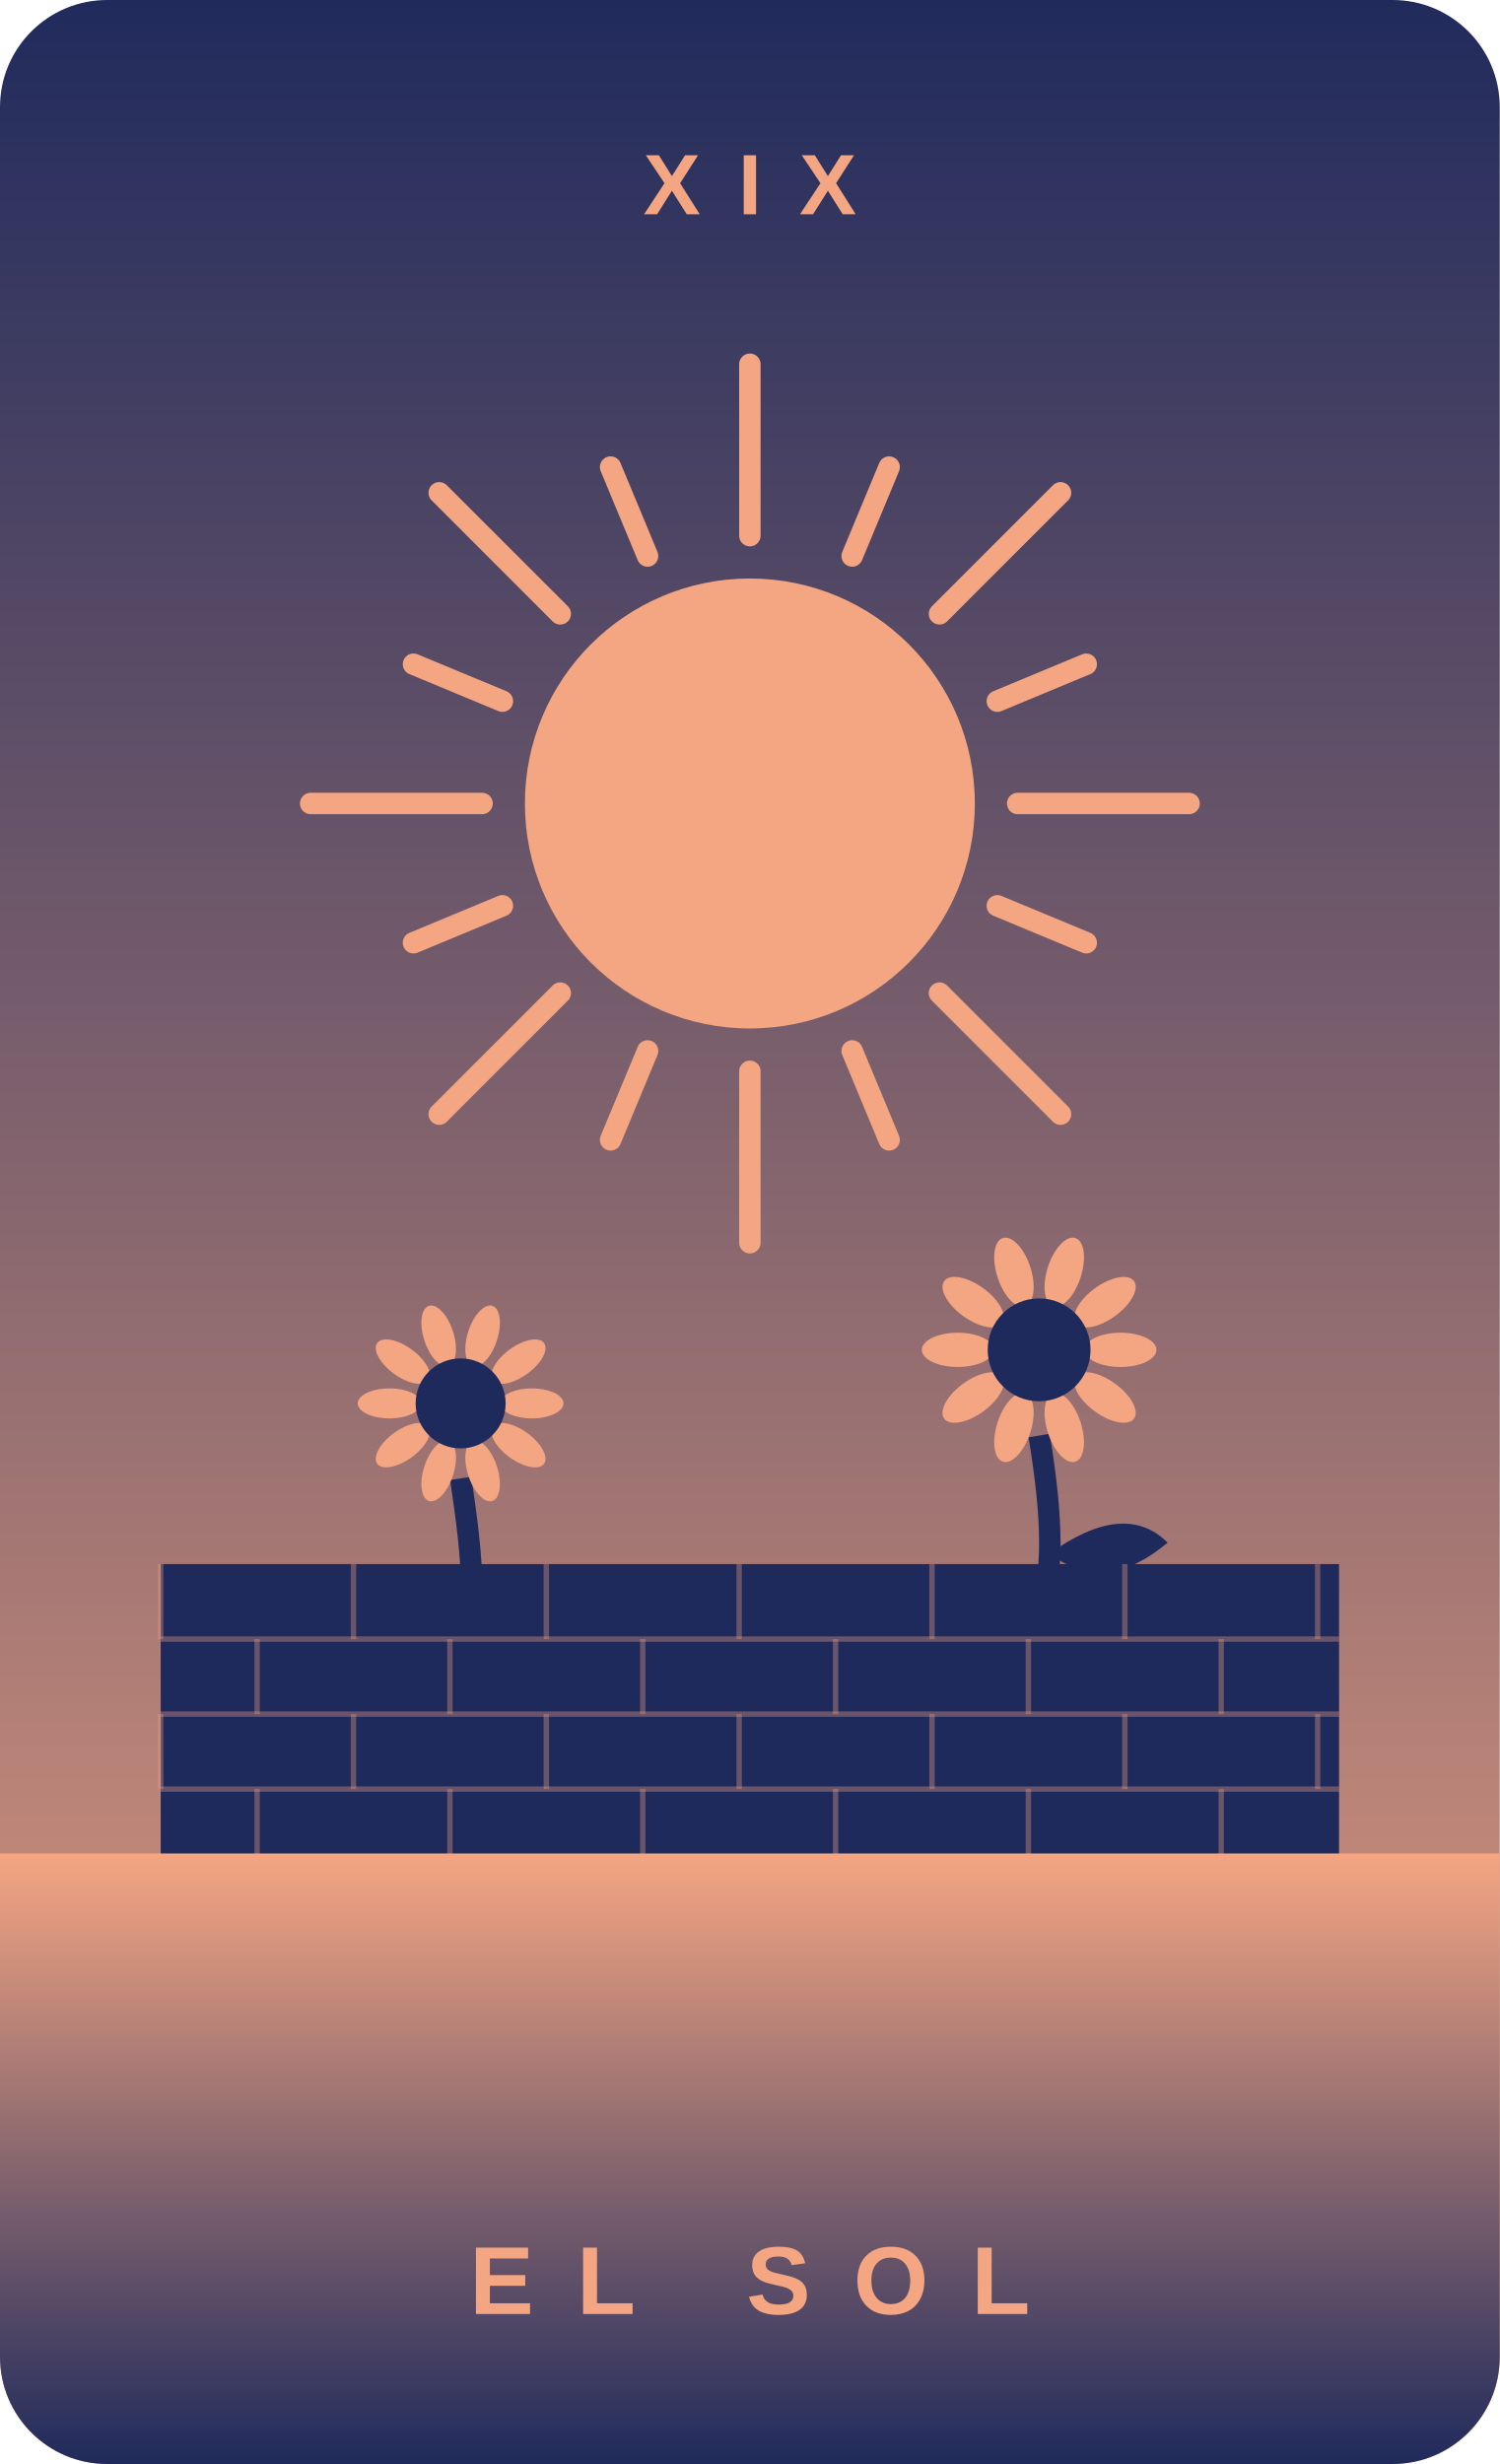
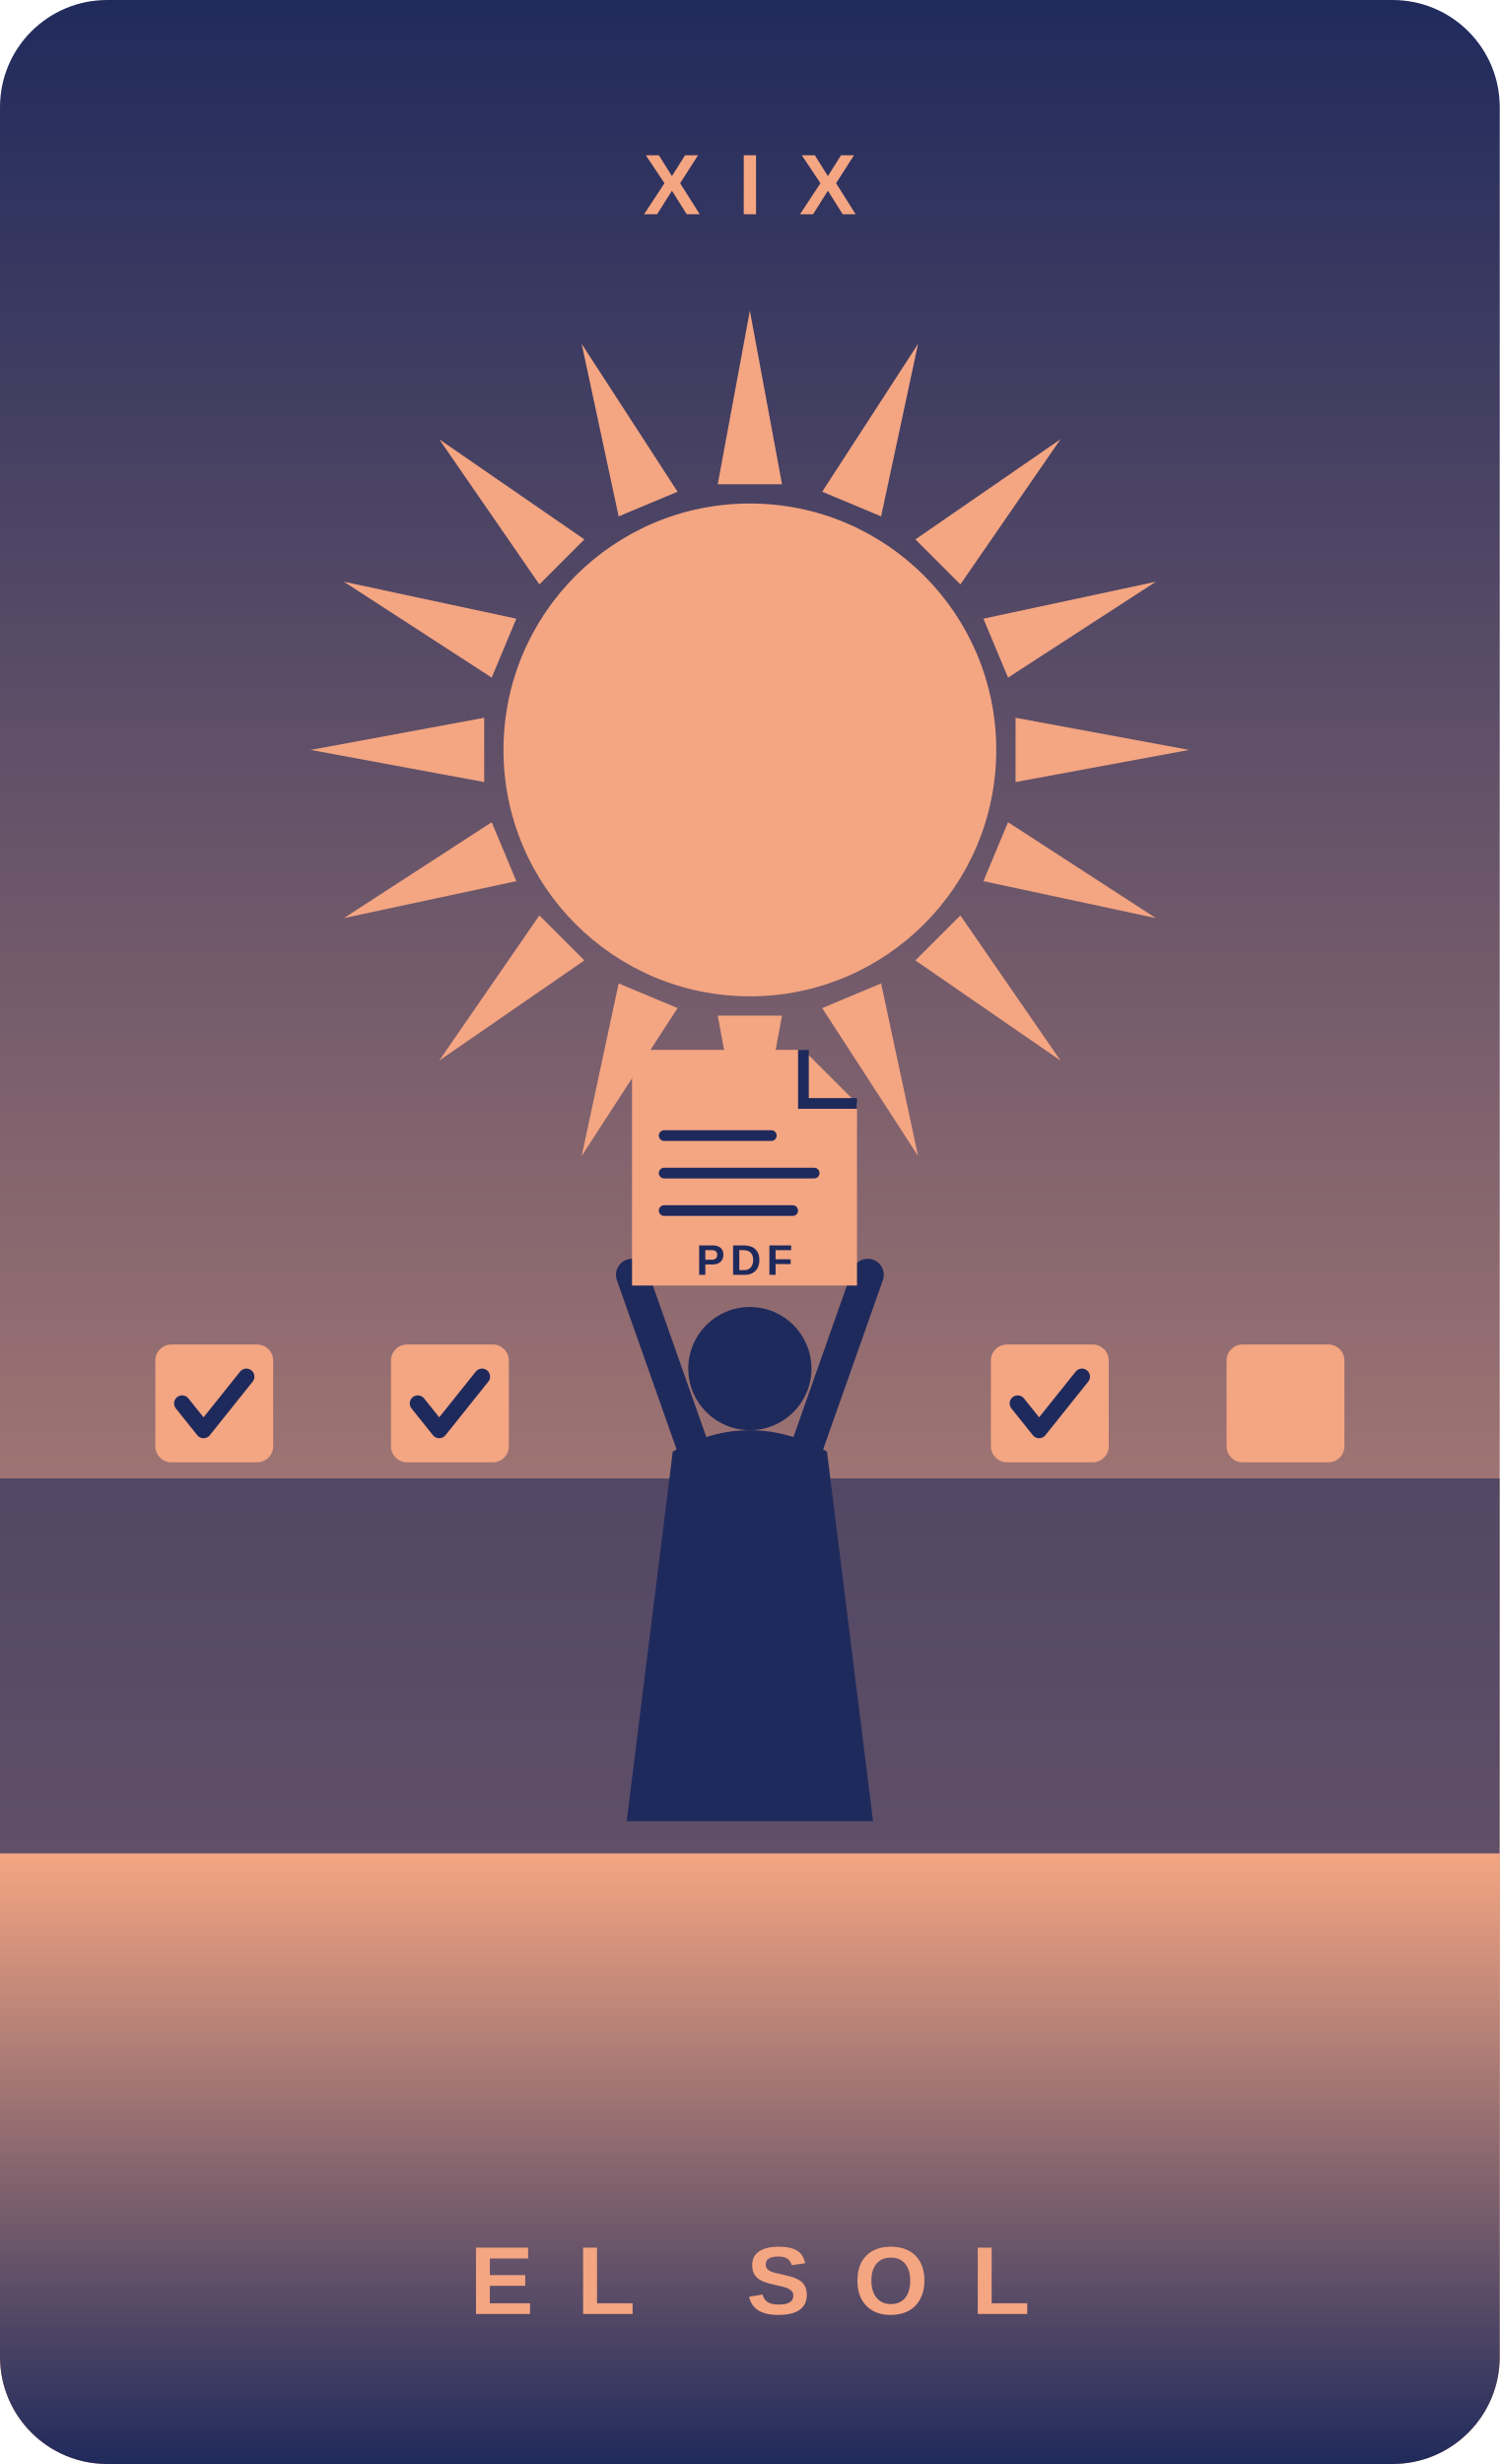
<svg xmlns="http://www.w3.org/2000/svg" viewBox="0 0 280 460" width="280" height="460">
  <defs>
    <linearGradient id="d" x1="0" y1="0" x2="0" y2="1">
      <stop offset="0" stop-color="#1f2a5c" />
      <stop offset="1" stop-color="#f4a582" />
    </linearGradient>
    <linearGradient id="d2" x1="0" y1="0" x2="0" y2="1">
      <stop offset="0" stop-color="#f4a582" />
      <stop offset="1" stop-color="#1f2a5c" />
    </linearGradient>
    <clipPath id="c">
      <rect width="280" height="460" rx="20" />
    </clipPath>
  </defs>
  <g clip-path="url(#c)">
    <rect width="280" height="460" fill="url(#d)" />
    <rect y="346" width="280" height="114" fill="url(#d2)" />
-     <path d="M140.0 100.0L140.0 68.0 M159.1 103.8L166.0 87.2 M175.4 114.6L198.0 92.0 M186.2 130.9L202.8 124.0 M190.0 150.0L222.0 150.0 M186.2 169.1L202.8 176.0 M175.4 185.4L198.0 208.0 M159.1 196.2L166.0 212.8 M140.0 200.0L140.0 232.0 M120.9 196.2L114.0 212.8 M104.6 185.4L82.0 208.0 M93.8 169.1L77.2 176.0 M90.0 150.0L58.0 150.0 M93.8 130.9L77.2 124.0 M104.6 114.6L82.0 92.0 M120.9 103.8L114.0 87.2" fill="none" stroke="#f4a582" stroke-width="4" stroke-linecap="round" />
-     <circle cx="140" cy="150" r="42" fill="#f4a582" />
-     <path d="M86 276 Q90 302 86 300" stroke="#1f2a5c" stroke-width="4" fill="none" />
-     <path d="M88 298 q14 -10 22 -2 q-12 10 -22 2Z" fill="#1f2a5c" />
-     <ellipse cx="99.3" cy="262.0" rx="5.9" ry="2.8" transform="rotate(0 99.3 262.0)" fill="#f4a582" />
-     <ellipse cx="96.8" cy="269.8" rx="5.9" ry="2.8" transform="rotate(36 96.8 269.8)" fill="#f4a582" />
-     <ellipse cx="90.1" cy="274.6" rx="5.9" ry="2.8" transform="rotate(72 90.1 274.6)" fill="#f4a582" />
-     <ellipse cx="81.9" cy="274.6" rx="5.9" ry="2.8" transform="rotate(108 81.9 274.6)" fill="#f4a582" />
-     <ellipse cx="75.2" cy="269.8" rx="5.9" ry="2.8" transform="rotate(144 75.2 269.8)" fill="#f4a582" />
-     <ellipse cx="72.7" cy="262.0" rx="5.9" ry="2.8" transform="rotate(180 72.7 262.0)" fill="#f4a582" />
-     <ellipse cx="75.2" cy="254.2" rx="5.9" ry="2.8" transform="rotate(216 75.2 254.2)" fill="#f4a582" />
-     <ellipse cx="81.9" cy="249.4" rx="5.9" ry="2.8" transform="rotate(252 81.9 249.4)" fill="#f4a582" />
-     <ellipse cx="90.1" cy="249.4" rx="5.9" ry="2.8" transform="rotate(288 90.1 249.4)" fill="#f4a582" />
-     <ellipse cx="96.8" cy="254.2" rx="5.9" ry="2.8" transform="rotate(324 96.8 254.2)" fill="#f4a582" />
-     <circle cx="86" cy="262" r="8.4" fill="#1f2a5c" />
-     <path d="M194 268 Q198 292 194 300" stroke="#1f2a5c" stroke-width="4" fill="none" />
-     <path d="M196 290 q14 -10 22 -2 q-12 10 -22 2Z" fill="#1f2a5c" />
-     <ellipse cx="209.2" cy="252.0" rx="6.7" ry="3.2" transform="rotate(0 209.2 252.0)" fill="#f4a582" />
-     <ellipse cx="206.3" cy="260.9" rx="6.7" ry="3.2" transform="rotate(36 206.3 260.9)" fill="#f4a582" />
-     <ellipse cx="198.7" cy="266.5" rx="6.7" ry="3.2" transform="rotate(72 198.7 266.5)" fill="#f4a582" />
-     <ellipse cx="189.3" cy="266.5" rx="6.7" ry="3.2" transform="rotate(108 189.3 266.5)" fill="#f4a582" />
-     <ellipse cx="181.7" cy="260.9" rx="6.7" ry="3.2" transform="rotate(144 181.7 260.9)" fill="#f4a582" />
-     <ellipse cx="178.8" cy="252.0" rx="6.7" ry="3.2" transform="rotate(180 178.8 252.0)" fill="#f4a582" />
-     <ellipse cx="181.7" cy="243.1" rx="6.7" ry="3.2" transform="rotate(216 181.7 243.1)" fill="#f4a582" />
-     <ellipse cx="189.3" cy="237.5" rx="6.7" ry="3.2" transform="rotate(252 189.3 237.5)" fill="#f4a582" />
-     <ellipse cx="198.7" cy="237.5" rx="6.7" ry="3.2" transform="rotate(288 198.7 237.5)" fill="#f4a582" />
-     <ellipse cx="206.3" cy="243.1" rx="6.7" ry="3.2" transform="rotate(324 206.3 243.1)" fill="#f4a582" />
-     <circle cx="194" cy="252" r="9.6" fill="#1f2a5c" />
-     <rect x="30" y="292" width="220" height="54" fill="#1f2a5c" />
-     <path d="M30 306H250" stroke="#f4a582" stroke-opacity="0.35" stroke-width="1" />
-     <path d="M30 292V306" stroke="#f4a582" stroke-opacity="0.35" stroke-width="1" />
-     <path d="M66 292V306" stroke="#f4a582" stroke-opacity="0.35" stroke-width="1" />
-     <path d="M102 292V306" stroke="#f4a582" stroke-opacity="0.35" stroke-width="1" />
-     <path d="M138 292V306" stroke="#f4a582" stroke-opacity="0.35" stroke-width="1" />
-     <path d="M174 292V306" stroke="#f4a582" stroke-opacity="0.35" stroke-width="1" />
-     <path d="M210 292V306" stroke="#f4a582" stroke-opacity="0.35" stroke-width="1" />
-     <path d="M246 292V306" stroke="#f4a582" stroke-opacity="0.35" stroke-width="1" />
-     <path d="M30 320H250" stroke="#f4a582" stroke-opacity="0.35" stroke-width="1" />
-     <path d="M48 306V320" stroke="#f4a582" stroke-opacity="0.35" stroke-width="1" />
-     <path d="M84 306V320" stroke="#f4a582" stroke-opacity="0.35" stroke-width="1" />
-     <path d="M120 306V320" stroke="#f4a582" stroke-opacity="0.35" stroke-width="1" />
-     <path d="M156 306V320" stroke="#f4a582" stroke-opacity="0.35" stroke-width="1" />
-     <path d="M192 306V320" stroke="#f4a582" stroke-opacity="0.35" stroke-width="1" />
-     <path d="M228 306V320" stroke="#f4a582" stroke-opacity="0.35" stroke-width="1" />
-     <path d="M30 334H250" stroke="#f4a582" stroke-opacity="0.35" stroke-width="1" />
-     <path d="M30 320V334" stroke="#f4a582" stroke-opacity="0.35" stroke-width="1" />
-     <path d="M66 320V334" stroke="#f4a582" stroke-opacity="0.35" stroke-width="1" />
-     <path d="M102 320V334" stroke="#f4a582" stroke-opacity="0.35" stroke-width="1" />
-     <path d="M138 320V334" stroke="#f4a582" stroke-opacity="0.35" stroke-width="1" />
-     <path d="M174 320V334" stroke="#f4a582" stroke-opacity="0.35" stroke-width="1" />
-     <path d="M210 320V334" stroke="#f4a582" stroke-opacity="0.35" stroke-width="1" />
-     <path d="M246 320V334" stroke="#f4a582" stroke-opacity="0.35" stroke-width="1" />
-     <path d="M30 348H250" stroke="#f4a582" stroke-opacity="0.35" stroke-width="1" />
-     <path d="M48 334V348" stroke="#f4a582" stroke-opacity="0.35" stroke-width="1" />
-     <path d="M84 334V348" stroke="#f4a582" stroke-opacity="0.35" stroke-width="1" />
-     <path d="M120 334V348" stroke="#f4a582" stroke-opacity="0.35" stroke-width="1" />
-     <path d="M156 334V348" stroke="#f4a582" stroke-opacity="0.35" stroke-width="1" />
-     <path d="M192 334V348" stroke="#f4a582" stroke-opacity="0.35" stroke-width="1" />
-     <path d="M228 334V348" stroke="#f4a582" stroke-opacity="0.35" stroke-width="1" />
+     <polygon points="189.6,134.0 222.0,140.0 189.6,146.0" fill="#f4a582" />
+     <polygon points="188.2,153.5 215.8,171.4 183.6,164.5" fill="#f4a582" />
+     <polygon points="179.3,170.9 198.0,198.0 170.9,179.3" fill="#f4a582" />
+     <polygon points="164.5,183.6 171.4,215.8 153.5,188.2" fill="#f4a582" />
+     <polygon points="146.0,189.6 140.0,222.0 134.0,189.6" fill="#f4a582" />
+     <polygon points="126.5,188.2 108.6,215.8 115.5,183.6" fill="#f4a582" />
+     <polygon points="109.1,179.3 82.0,198.0 100.7,170.9" fill="#f4a582" />
+     <polygon points="96.4,164.5 64.2,171.4 91.8,153.5" fill="#f4a582" />
+     <polygon points="90.4,146.0 58.0,140.0 90.4,134.0" fill="#f4a582" />
+     <polygon points="91.8,126.5 64.2,108.6 96.4,115.5" fill="#f4a582" />
+     <polygon points="100.7,109.1 82.0,82.0 109.1,100.7" fill="#f4a582" />
+     <polygon points="115.5,96.4 108.6,64.2 126.5,91.8" fill="#f4a582" />
+     <polygon points="134.0,90.4 140.0,58.0 146.0,90.4" fill="#f4a582" />
+     <polygon points="153.5,91.8 171.4,64.2 164.5,96.4" fill="#f4a582" />
+     <polygon points="170.9,100.7 198.0,82.0 179.3,109.1" fill="#f4a582" />
+     <polygon points="183.6,115.5 215.8,108.6 188.2,126.5" fill="#f4a582" />
+     <circle cx="140" cy="140" r="46" fill="#f4a582" />
+     <rect x="0" y="276" width="280" height="70" fill="#1f2a5c" opacity="0.6" />
+     <circle cx="140" cy="255.5" r="11.5" fill="#1f2a5c" />
+     <path d="M125.6 271.0 Q140 263.0 154.4 271.0 L163.0 340 L117.0 340 Z" fill="#1f2a5c" />
+     <path d="M130 272 L118 238" stroke="#1f2a5c" stroke-width="6" stroke-linecap="round" />
+     <path d="M150 272 L162 238" stroke="#1f2a5c" stroke-width="6" stroke-linecap="round" />
+     <g fill="#f4a582">
+       <rect x="29" y="251" width="22" height="22" rx="3" />
+       <rect x="73" y="251" width="22" height="22" rx="3" />
+       <rect x="185" y="251" width="22" height="22" rx="3" />
+       <rect x="229" y="251" width="22" height="22" rx="3" />
+     </g>
+     <g fill="none" stroke="#1f2a5c" stroke-width="3" stroke-linecap="round" stroke-linejoin="round">
+       <path d="M34 262 l4 5 l8 -10" />
+       <path d="M78 262 l4 5 l8 -10" />
+       <path d="M190 262 l4 5 l8 -10" />
+     </g>
+     <path d="M118 196 h32 l10 10 v34 h-42 Z" fill="#f4a582" />
+     <path d="M150 196 v10 h10" fill="none" stroke="#1f2a5c" stroke-width="2" />
+     <path d="M124 212 h20 M124 219 h28 M124 226 h24" stroke="#1f2a5c" stroke-width="2" stroke-linecap="round" />
+     <text x="139" y="238" text-anchor="middle" fill="#1f2a5c" font-family="'Helvetica Neue', Arial, sans-serif" font-size="8" font-weight="bold" letter-spacing="1">PDF</text>
    <text x="140" y="40" text-anchor="middle" fill="#f4a582" font-family="'Helvetica Neue', Arial, sans-serif" font-size="16" letter-spacing="7" font-weight="bold">XIX</text>
    <text x="140" y="432" text-anchor="middle" fill="#f4a582" font-family="'Helvetica Neue', Arial, sans-serif" font-size="18" letter-spacing="8" font-weight="bold">EL SOL</text>
  </g>
</svg>
